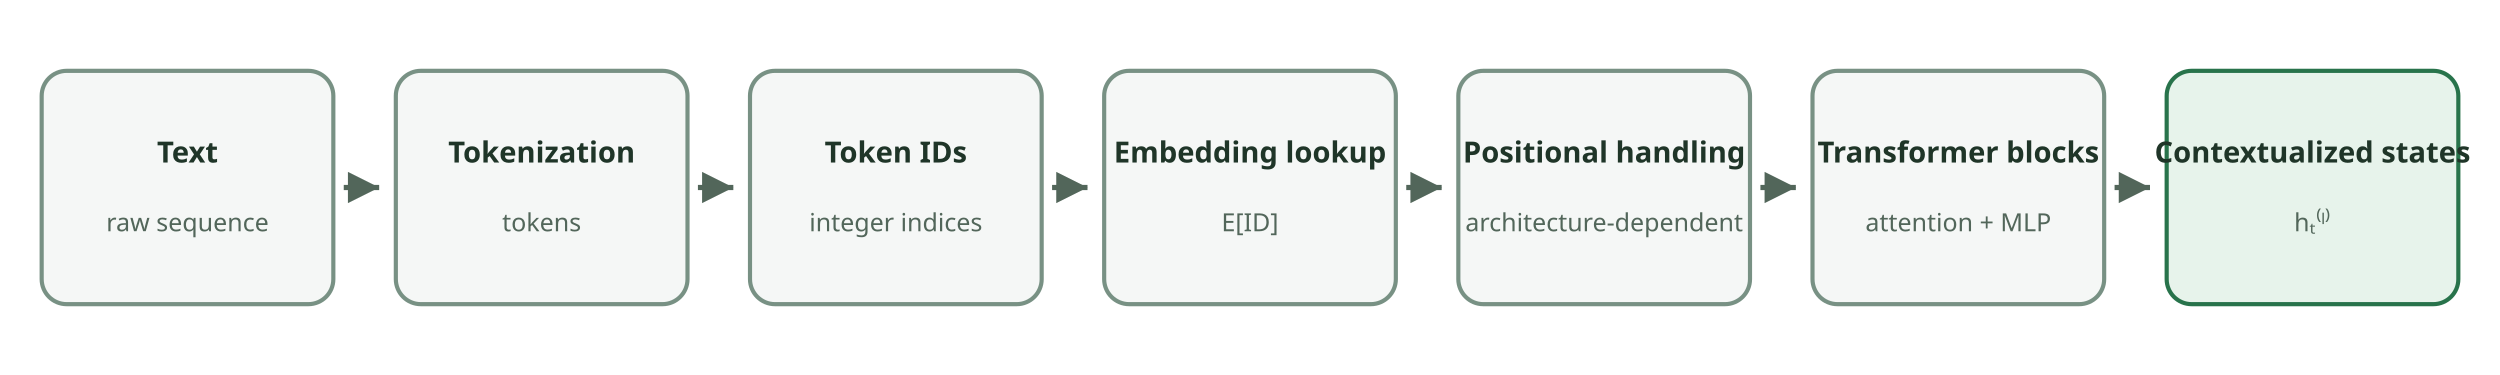
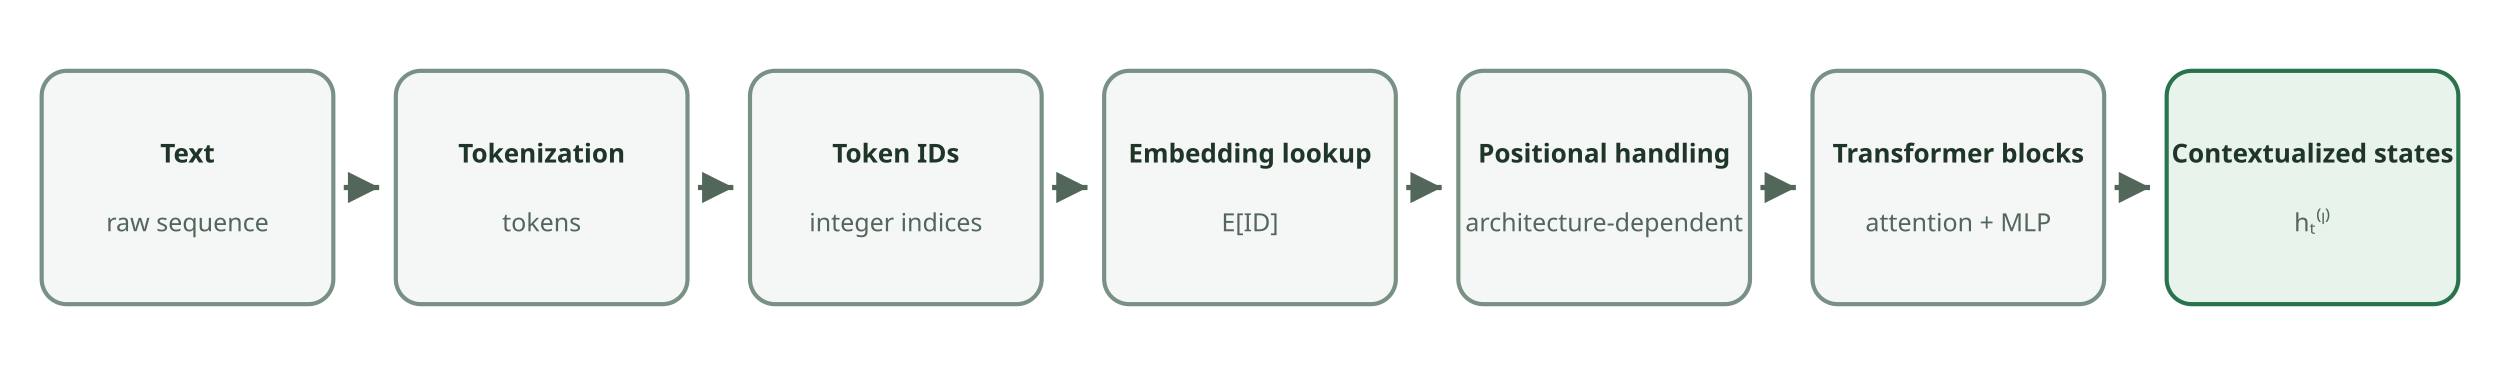
<svg xmlns="http://www.w3.org/2000/svg" width="1200" height="180" viewBox="0 0 1200 180" role="img" aria-labelledby="title desc">
  <defs>
    <marker id="arrow" markerWidth="8" markerHeight="8" refX="6" refY="3" orient="auto">
      <path d="M0,0 L0,6 L6,3 z" fill="#52665a" />
    </marker>
  </defs>
-   <style>.label{font:600 14px system-ui,sans-serif;fill:#1f3528}.sub{font:12px system-ui,sans-serif;fill:#52665a}</style>
+   <style>.label{font:600 12.5px system-ui,sans-serif;fill:#1f3528}.sub{font:12px system-ui,sans-serif;fill:#52665a}</style>
  <path d="M 165 90 H 182" fill="none" stroke="#52665a" stroke-width="2.5" marker-end="url(#arrow)" />
  <path d="M 335 90 H 352" fill="none" stroke="#52665a" stroke-width="2.5" marker-end="url(#arrow)" />
  <path d="M 505 90 H 522" fill="none" stroke="#52665a" stroke-width="2.5" marker-end="url(#arrow)" />
  <path d="M 675 90 H 692" fill="none" stroke="#52665a" stroke-width="2.5" marker-end="url(#arrow)" />
  <path d="M 845 90 H 862" fill="none" stroke="#52665a" stroke-width="2.5" marker-end="url(#arrow)" />
  <path d="M 1015 90 H 1032" fill="none" stroke="#52665a" stroke-width="2.5" marker-end="url(#arrow)" />
  <g transform="translate(20,0)">
    <rect x="0" y="34" width="140" height="112" rx="12" fill="#f5f7f6" stroke="#789184" stroke-width="2" />
    <text x="70" y="78" text-anchor="middle" class="label">Text</text>
    <text x="70" y="111" text-anchor="middle" class="sub">raw sequence</text>
  </g>
  <g transform="translate(190,0)">
    <rect x="0" y="34" width="140" height="112" rx="12" fill="#f5f7f6" stroke="#789184" stroke-width="2" />
    <text x="70" y="78" text-anchor="middle" class="label">Tokenization</text>
    <text x="70" y="111" text-anchor="middle" class="sub">tokens</text>
  </g>
  <g transform="translate(360,0)">
    <rect x="0" y="34" width="140" height="112" rx="12" fill="#f5f7f6" stroke="#789184" stroke-width="2" />
    <text x="70" y="78" text-anchor="middle" class="label">Token IDs</text>
    <text x="70" y="111" text-anchor="middle" class="sub">integer indices</text>
  </g>
  <g transform="translate(530,0)">
    <rect x="0" y="34" width="140" height="112" rx="12" fill="#f5f7f6" stroke="#789184" stroke-width="2" />
    <text x="70" y="78" text-anchor="middle" class="label">Embedding lookup</text>
    <text x="70" y="111" text-anchor="middle" class="sub">E[ID]</text>
  </g>
  <g transform="translate(700,0)">
    <rect x="0" y="34" width="140" height="112" rx="12" fill="#f5f7f6" stroke="#789184" stroke-width="2" />
    <text x="70" y="78" text-anchor="middle" class="label">Positional handling</text>
    <text x="70" y="111" text-anchor="middle" class="sub">architecture-dependent</text>
  </g>
  <g transform="translate(870,0)">
    <rect x="0" y="34" width="140" height="112" rx="12" fill="#f5f7f6" stroke="#789184" stroke-width="2" />
    <text x="70" y="78" text-anchor="middle" class="label">Transformer blocks</text>
    <text x="70" y="111" text-anchor="middle" class="sub">attention + MLP</text>
  </g>
  <g transform="translate(1040,0)">
    <rect x="0" y="34" width="140" height="112" rx="12" fill="#e7f3eb" stroke="#28734b" stroke-width="2" />
    <text x="70" y="78" text-anchor="middle" class="label">Contextualized states</text>
    <text x="70" y="111" text-anchor="middle" class="sub">hₜ⁽ˡ⁾</text>
  </g>
</svg>
